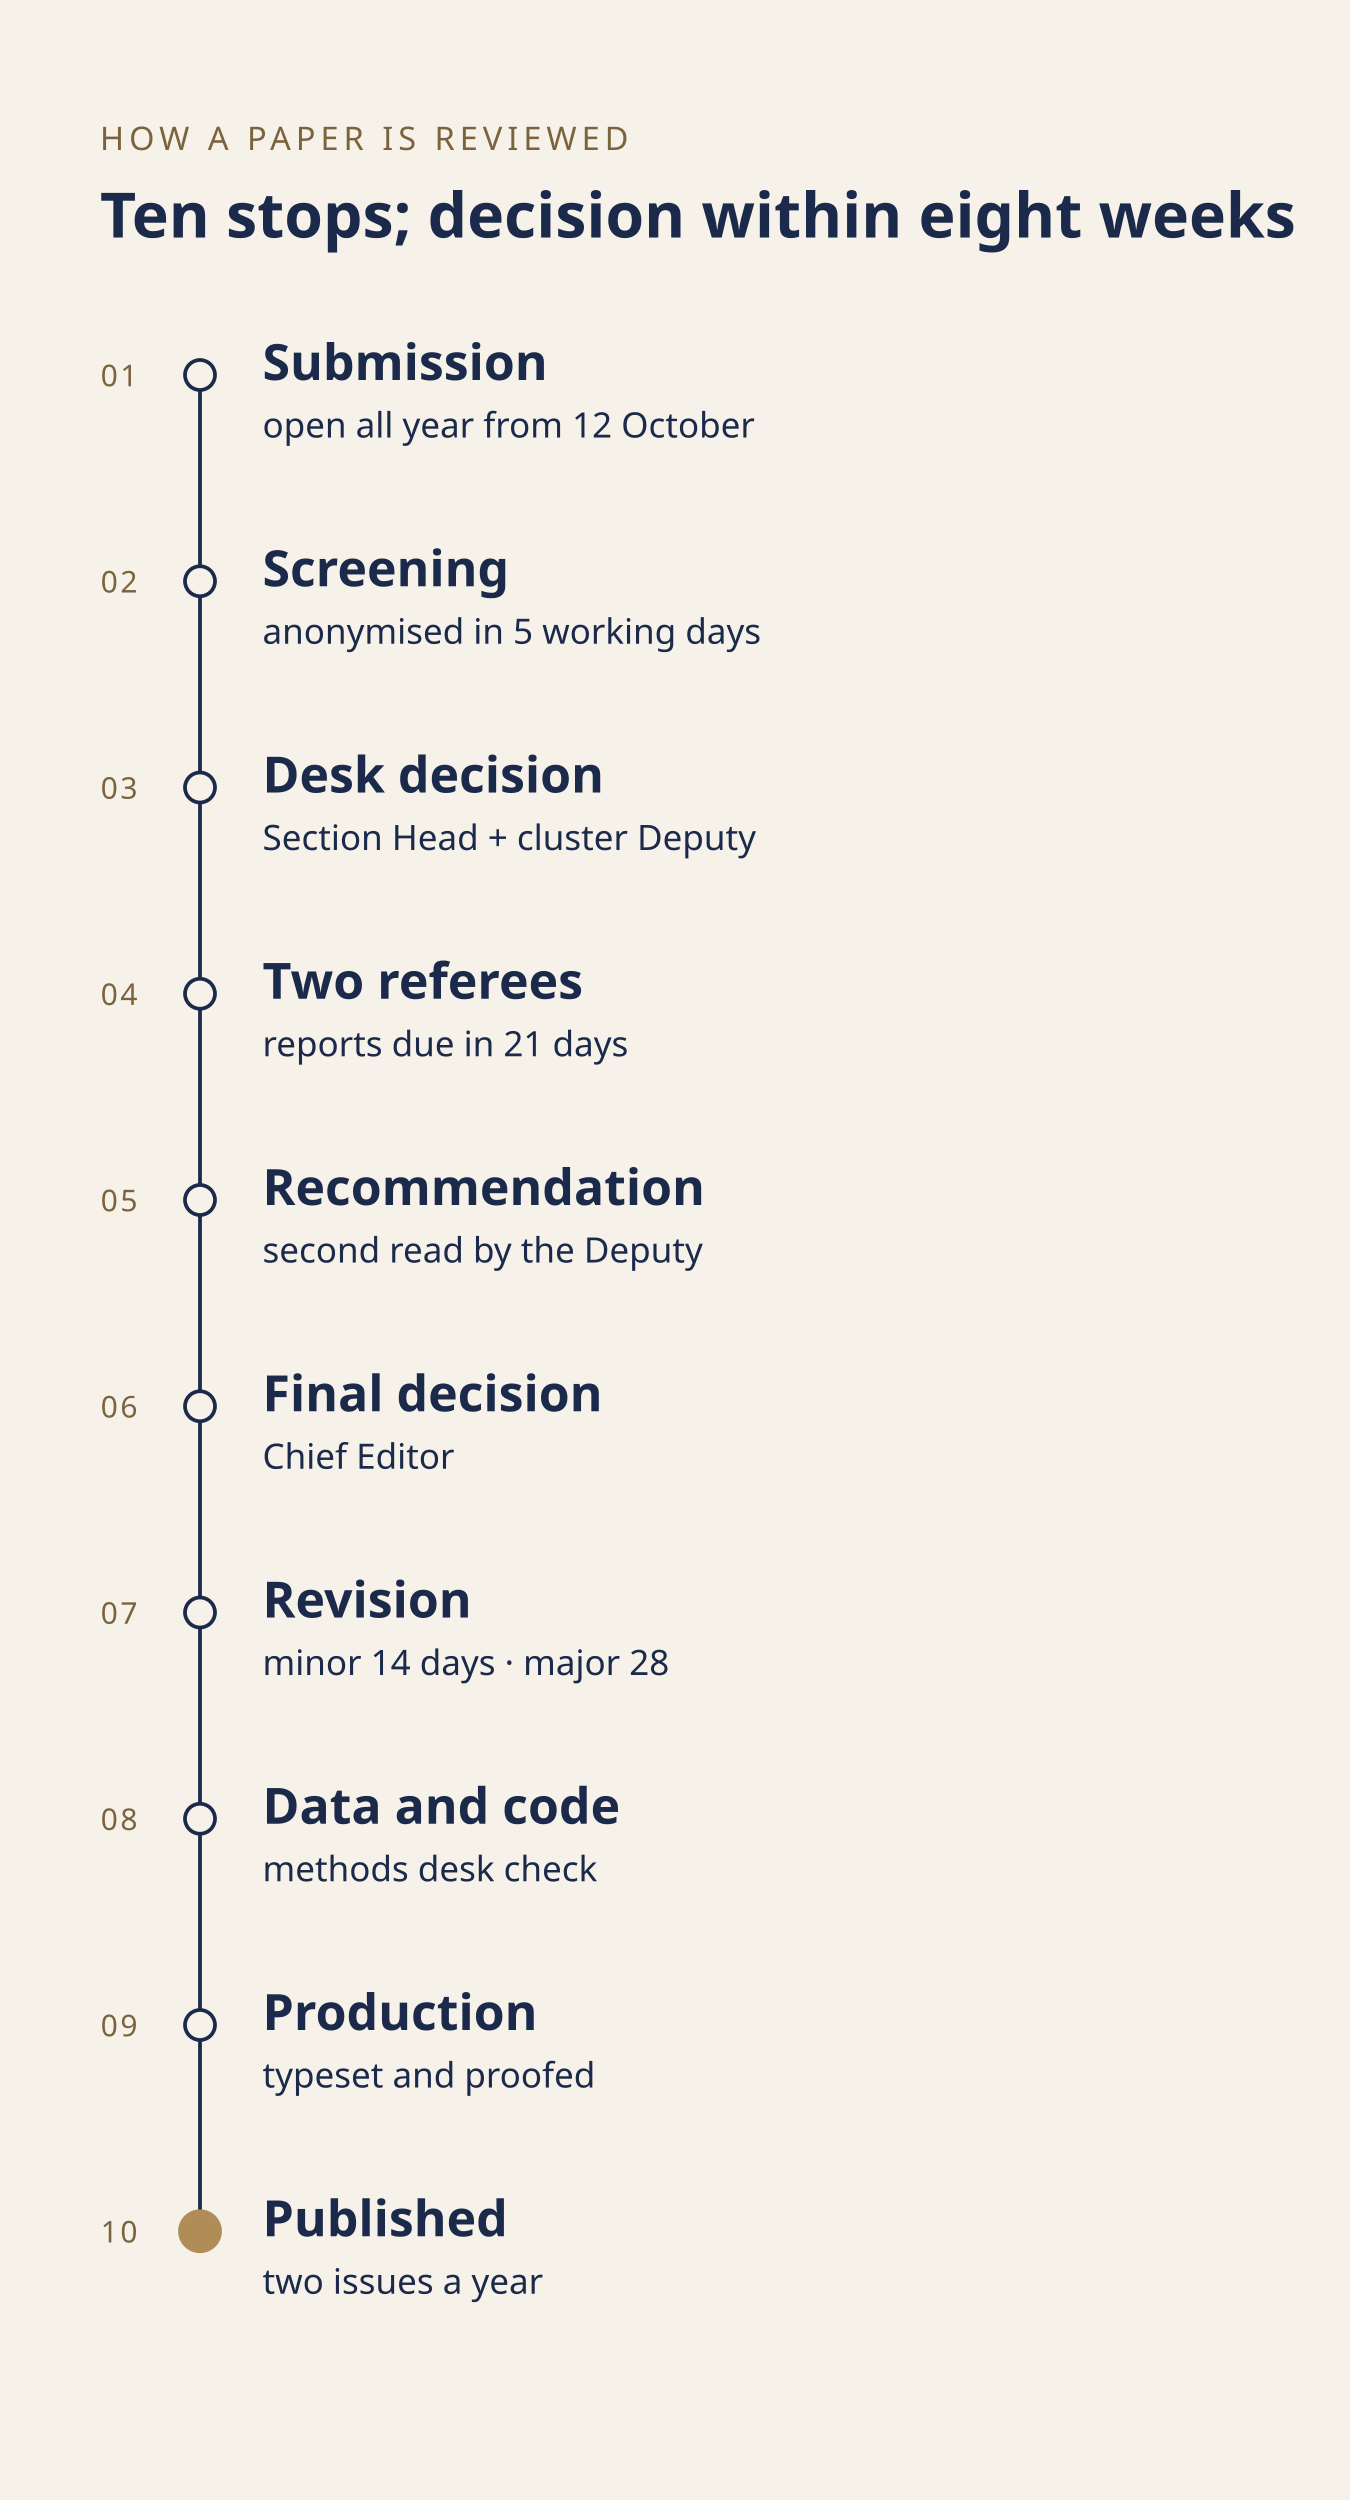
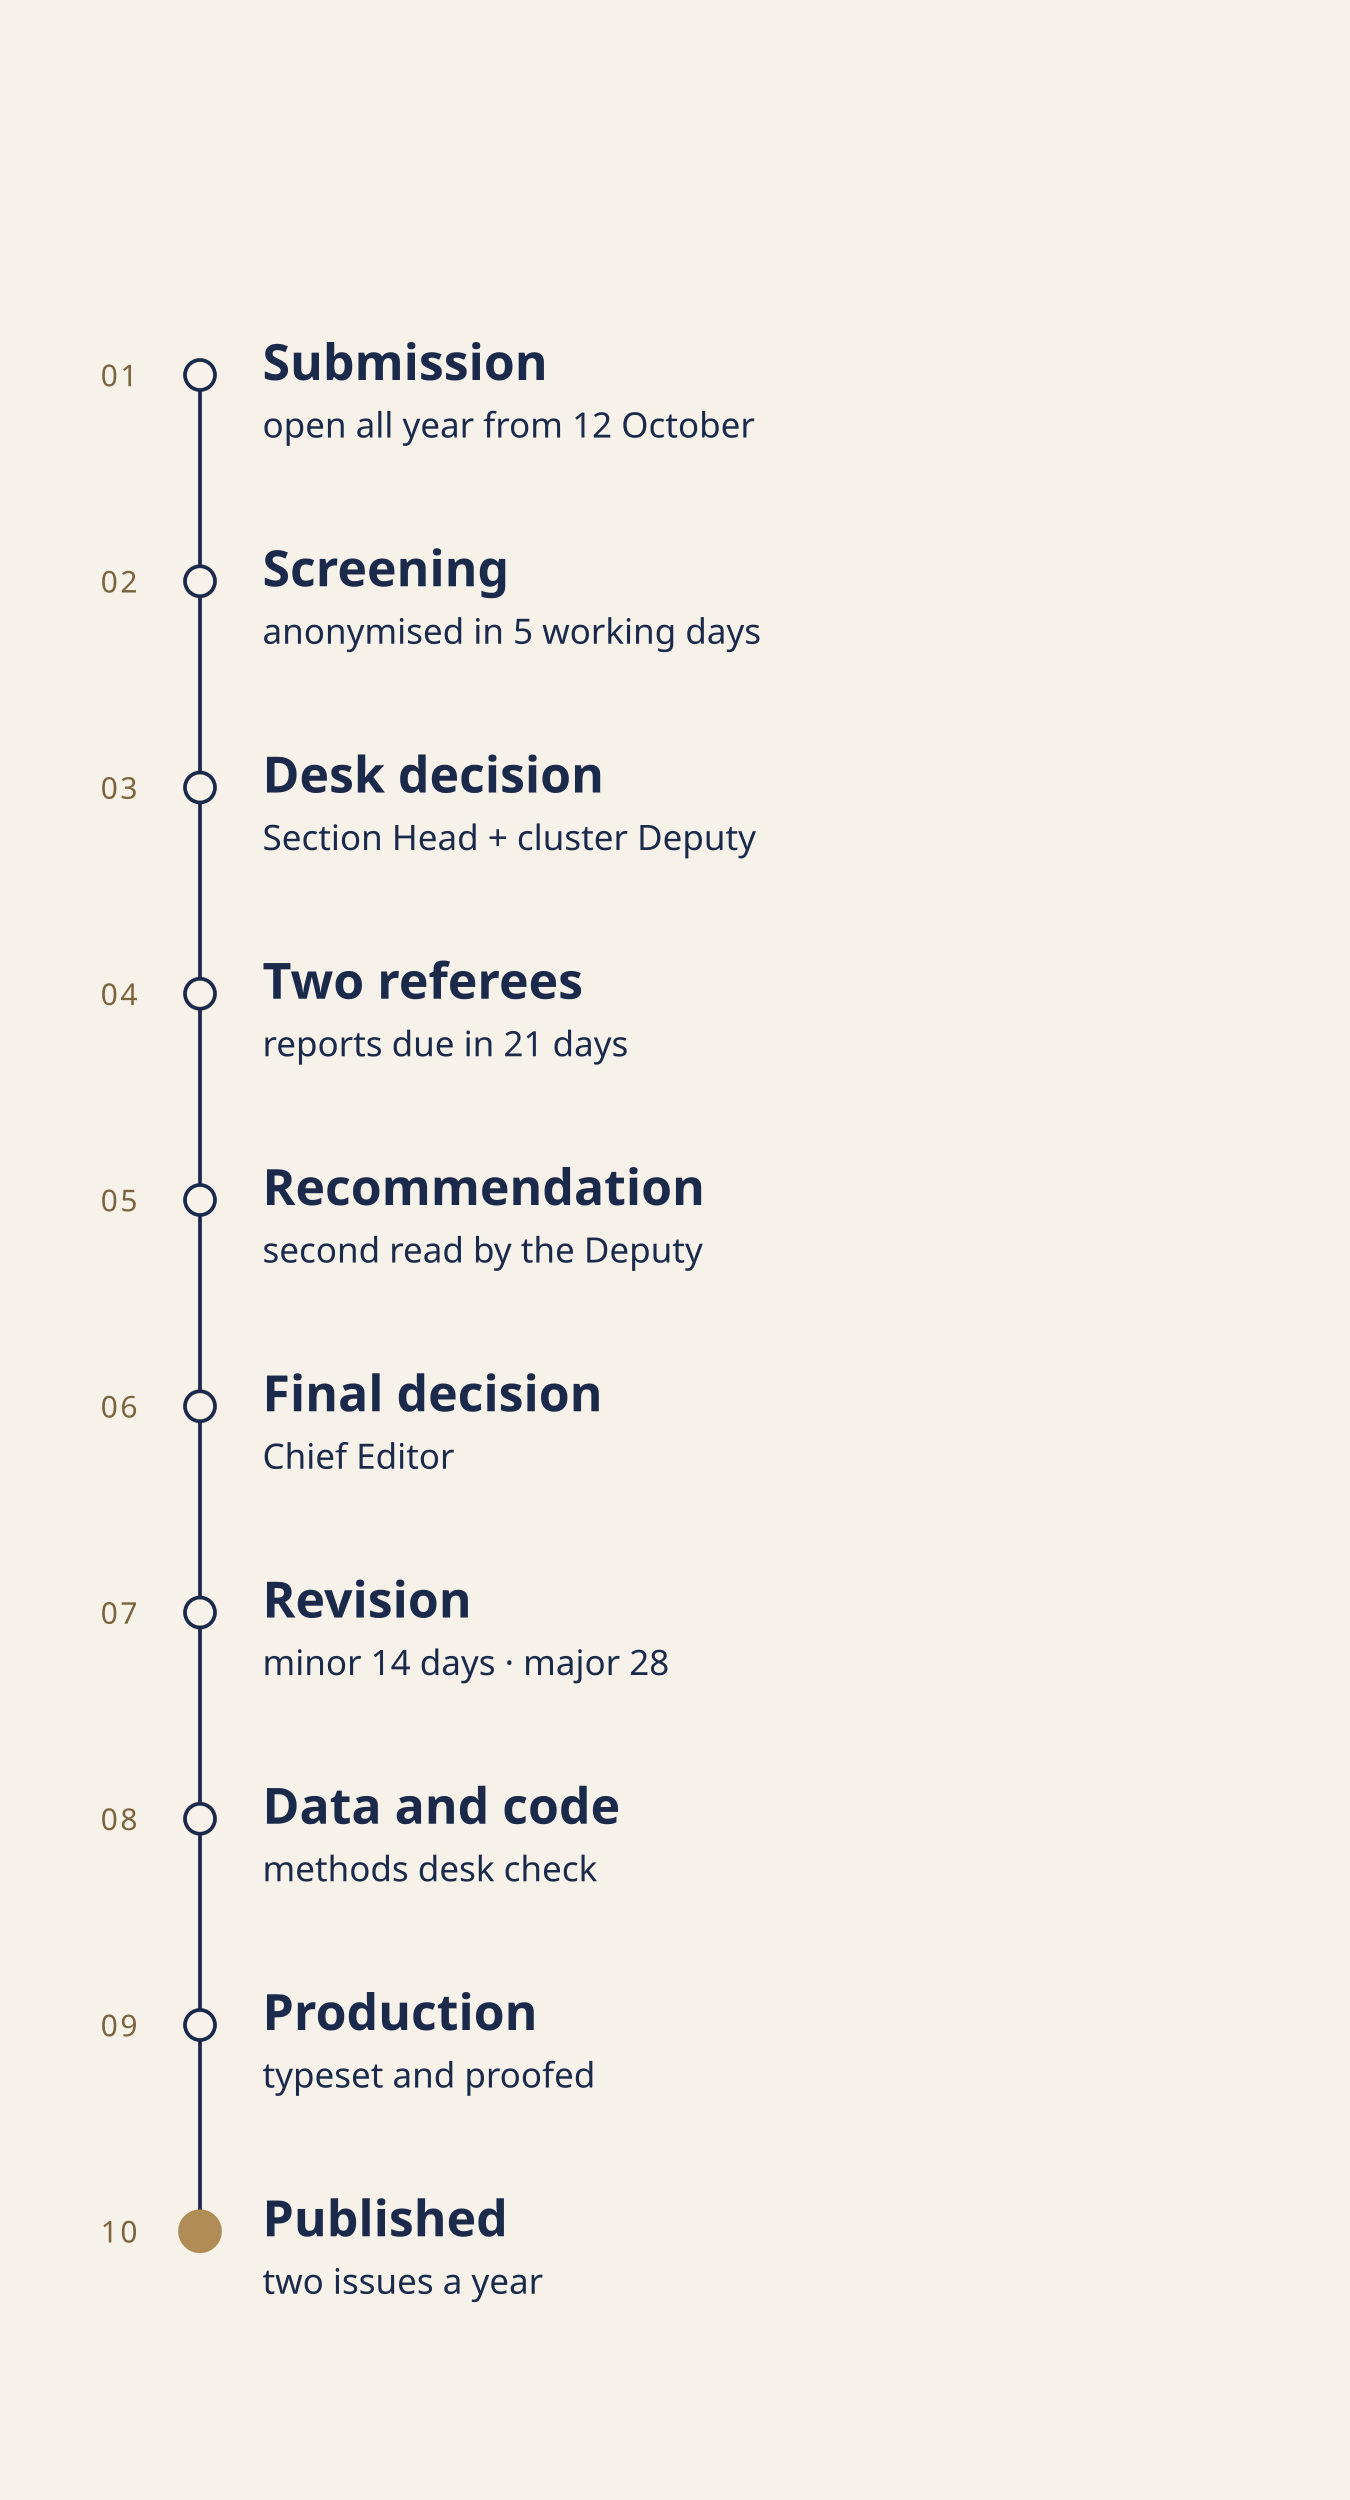
<svg xmlns="http://www.w3.org/2000/svg" width="1080" height="2000" viewBox="0 0 1080 2000">
  <rect x="0" y="0" width="1080.0" height="2000.0" fill="#F6F2EA" />
-   <text x="80.0" y="120.0" font-family="Libre Baskerville" font-size="26" font-weight="400" text-anchor="start" letter-spacing="4" fill="#7B633D">HOW A PAPER IS REVIEWED</text>
-   <text x="80.0" y="190.0" font-family="Libre Baskerville" font-size="50" font-weight="700" text-anchor="start" letter-spacing="0" fill="#1B2A4A">Ten stops; decision within eight weeks</text>
  <line x1="160.0" y1="300.0" x2="160.0" y2="1785.0" stroke="#1B2A4A" stroke-width="3" />
  <circle cx="160.0" cy="300.0" r="12" fill="#F6F2EA" stroke="#1B2A4A" stroke-width="3" />
  <text x="110.0" y="309.0" font-family="Libre Baskerville" font-size="24" font-weight="400" text-anchor="end" letter-spacing="2" fill="#7B633D">01</text>
  <text x="210.0" y="304.0" font-family="Libre Baskerville" font-size="40" font-weight="700" text-anchor="start" letter-spacing="0" fill="#1B2A4A">Submission</text>
  <text x="210.0" y="350.0" font-family="Libre Baskerville" font-size="28" font-weight="400" text-anchor="start" letter-spacing="0" fill="#1B2A4A">open all year from 12 October</text>
  <circle cx="160.0" cy="465.0" r="12" fill="#F6F2EA" stroke="#1B2A4A" stroke-width="3" />
  <text x="110.0" y="474.0" font-family="Libre Baskerville" font-size="24" font-weight="400" text-anchor="end" letter-spacing="2" fill="#7B633D">02</text>
  <text x="210.0" y="469.0" font-family="Libre Baskerville" font-size="40" font-weight="700" text-anchor="start" letter-spacing="0" fill="#1B2A4A">Screening</text>
  <text x="210.0" y="515.0" font-family="Libre Baskerville" font-size="28" font-weight="400" text-anchor="start" letter-spacing="0" fill="#1B2A4A">anonymised in 5 working days</text>
  <circle cx="160.0" cy="630.0" r="12" fill="#F6F2EA" stroke="#1B2A4A" stroke-width="3" />
  <text x="110.0" y="639.0" font-family="Libre Baskerville" font-size="24" font-weight="400" text-anchor="end" letter-spacing="2" fill="#7B633D">03</text>
  <text x="210.0" y="634.0" font-family="Libre Baskerville" font-size="40" font-weight="700" text-anchor="start" letter-spacing="0" fill="#1B2A4A">Desk decision</text>
  <text x="210.0" y="680.0" font-family="Libre Baskerville" font-size="28" font-weight="400" text-anchor="start" letter-spacing="0" fill="#1B2A4A">Section Head + cluster Deputy</text>
  <circle cx="160.0" cy="795.0" r="12" fill="#F6F2EA" stroke="#1B2A4A" stroke-width="3" />
  <text x="110.0" y="804.0" font-family="Libre Baskerville" font-size="24" font-weight="400" text-anchor="end" letter-spacing="2" fill="#7B633D">04</text>
  <text x="210.0" y="799.0" font-family="Libre Baskerville" font-size="40" font-weight="700" text-anchor="start" letter-spacing="0" fill="#1B2A4A">Two referees</text>
  <text x="210.0" y="845.0" font-family="Libre Baskerville" font-size="28" font-weight="400" text-anchor="start" letter-spacing="0" fill="#1B2A4A">reports due in 21 days</text>
  <circle cx="160.0" cy="960.0" r="12" fill="#F6F2EA" stroke="#1B2A4A" stroke-width="3" />
  <text x="110.0" y="969.0" font-family="Libre Baskerville" font-size="24" font-weight="400" text-anchor="end" letter-spacing="2" fill="#7B633D">05</text>
  <text x="210.0" y="964.0" font-family="Libre Baskerville" font-size="40" font-weight="700" text-anchor="start" letter-spacing="0" fill="#1B2A4A">Recommendation</text>
  <text x="210.0" y="1010.0" font-family="Libre Baskerville" font-size="28" font-weight="400" text-anchor="start" letter-spacing="0" fill="#1B2A4A">second read by the Deputy</text>
  <circle cx="160.0" cy="1125.0" r="12" fill="#F6F2EA" stroke="#1B2A4A" stroke-width="3" />
  <text x="110.0" y="1134.0" font-family="Libre Baskerville" font-size="24" font-weight="400" text-anchor="end" letter-spacing="2" fill="#7B633D">06</text>
  <text x="210.0" y="1129.0" font-family="Libre Baskerville" font-size="40" font-weight="700" text-anchor="start" letter-spacing="0" fill="#1B2A4A">Final decision</text>
  <text x="210.0" y="1175.0" font-family="Libre Baskerville" font-size="28" font-weight="400" text-anchor="start" letter-spacing="0" fill="#1B2A4A">Chief Editor</text>
  <circle cx="160.0" cy="1290.0" r="12" fill="#F6F2EA" stroke="#1B2A4A" stroke-width="3" />
  <text x="110.0" y="1299.0" font-family="Libre Baskerville" font-size="24" font-weight="400" text-anchor="end" letter-spacing="2" fill="#7B633D">07</text>
  <text x="210.0" y="1294.0" font-family="Libre Baskerville" font-size="40" font-weight="700" text-anchor="start" letter-spacing="0" fill="#1B2A4A">Revision</text>
  <text x="210.0" y="1340.0" font-family="Libre Baskerville" font-size="28" font-weight="400" text-anchor="start" letter-spacing="0" fill="#1B2A4A">minor 14 days · major 28</text>
  <circle cx="160.0" cy="1455.0" r="12" fill="#F6F2EA" stroke="#1B2A4A" stroke-width="3" />
  <text x="110.0" y="1464.0" font-family="Libre Baskerville" font-size="24" font-weight="400" text-anchor="end" letter-spacing="2" fill="#7B633D">08</text>
  <text x="210.0" y="1459.0" font-family="Libre Baskerville" font-size="40" font-weight="700" text-anchor="start" letter-spacing="0" fill="#1B2A4A">Data and code</text>
  <text x="210.0" y="1505.0" font-family="Libre Baskerville" font-size="28" font-weight="400" text-anchor="start" letter-spacing="0" fill="#1B2A4A">methods desk check</text>
  <circle cx="160.0" cy="1620.0" r="12" fill="#F6F2EA" stroke="#1B2A4A" stroke-width="3" />
  <text x="110.0" y="1629.0" font-family="Libre Baskerville" font-size="24" font-weight="400" text-anchor="end" letter-spacing="2" fill="#7B633D">09</text>
  <text x="210.0" y="1624.0" font-family="Libre Baskerville" font-size="40" font-weight="700" text-anchor="start" letter-spacing="0" fill="#1B2A4A">Production</text>
  <text x="210.0" y="1670.0" font-family="Libre Baskerville" font-size="28" font-weight="400" text-anchor="start" letter-spacing="0" fill="#1B2A4A">typeset and proofed</text>
  <circle cx="160.0" cy="1785.0" r="16" fill="#B08D57" stroke="#B08D57" stroke-width="3" />
  <text x="110.0" y="1794.0" font-family="Libre Baskerville" font-size="24" font-weight="400" text-anchor="end" letter-spacing="2" fill="#7B633D">10</text>
  <text x="210.0" y="1789.0" font-family="Libre Baskerville" font-size="40" font-weight="700" text-anchor="start" letter-spacing="0" fill="#1B2A4A">Published</text>
  <text x="210.0" y="1835.0" font-family="Libre Baskerville" font-size="28" font-weight="400" text-anchor="start" letter-spacing="0" fill="#1B2A4A">two issues a year</text>
</svg>
